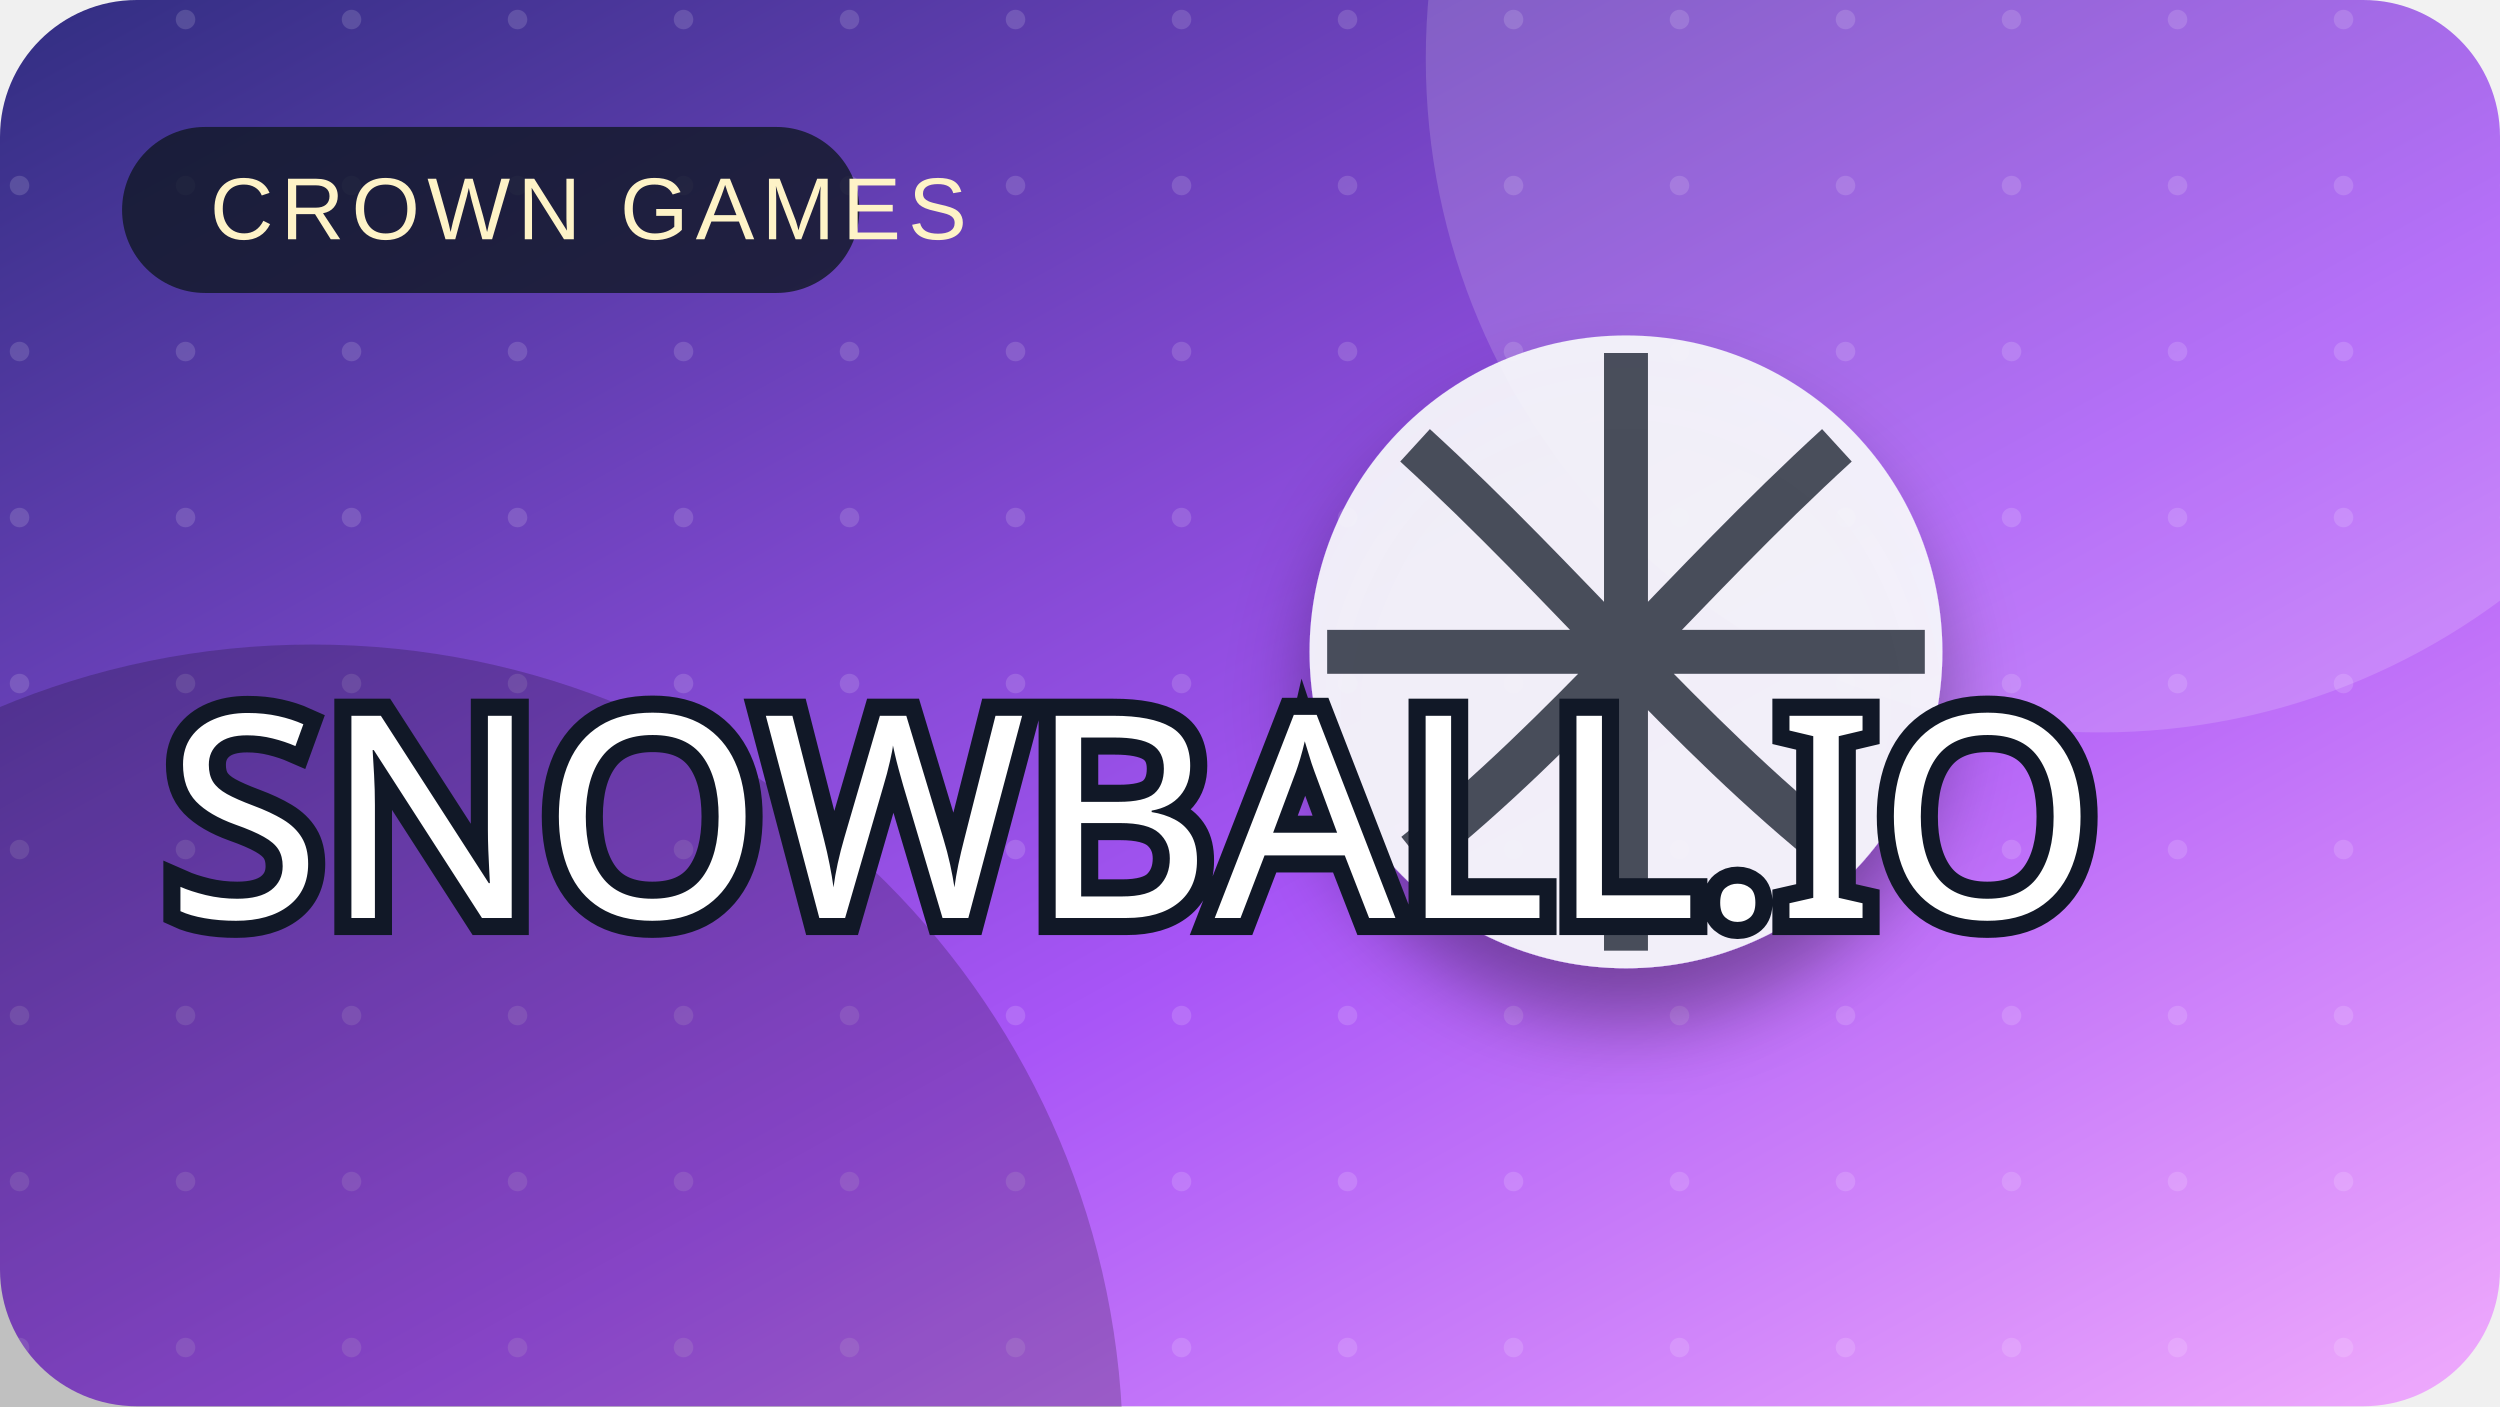
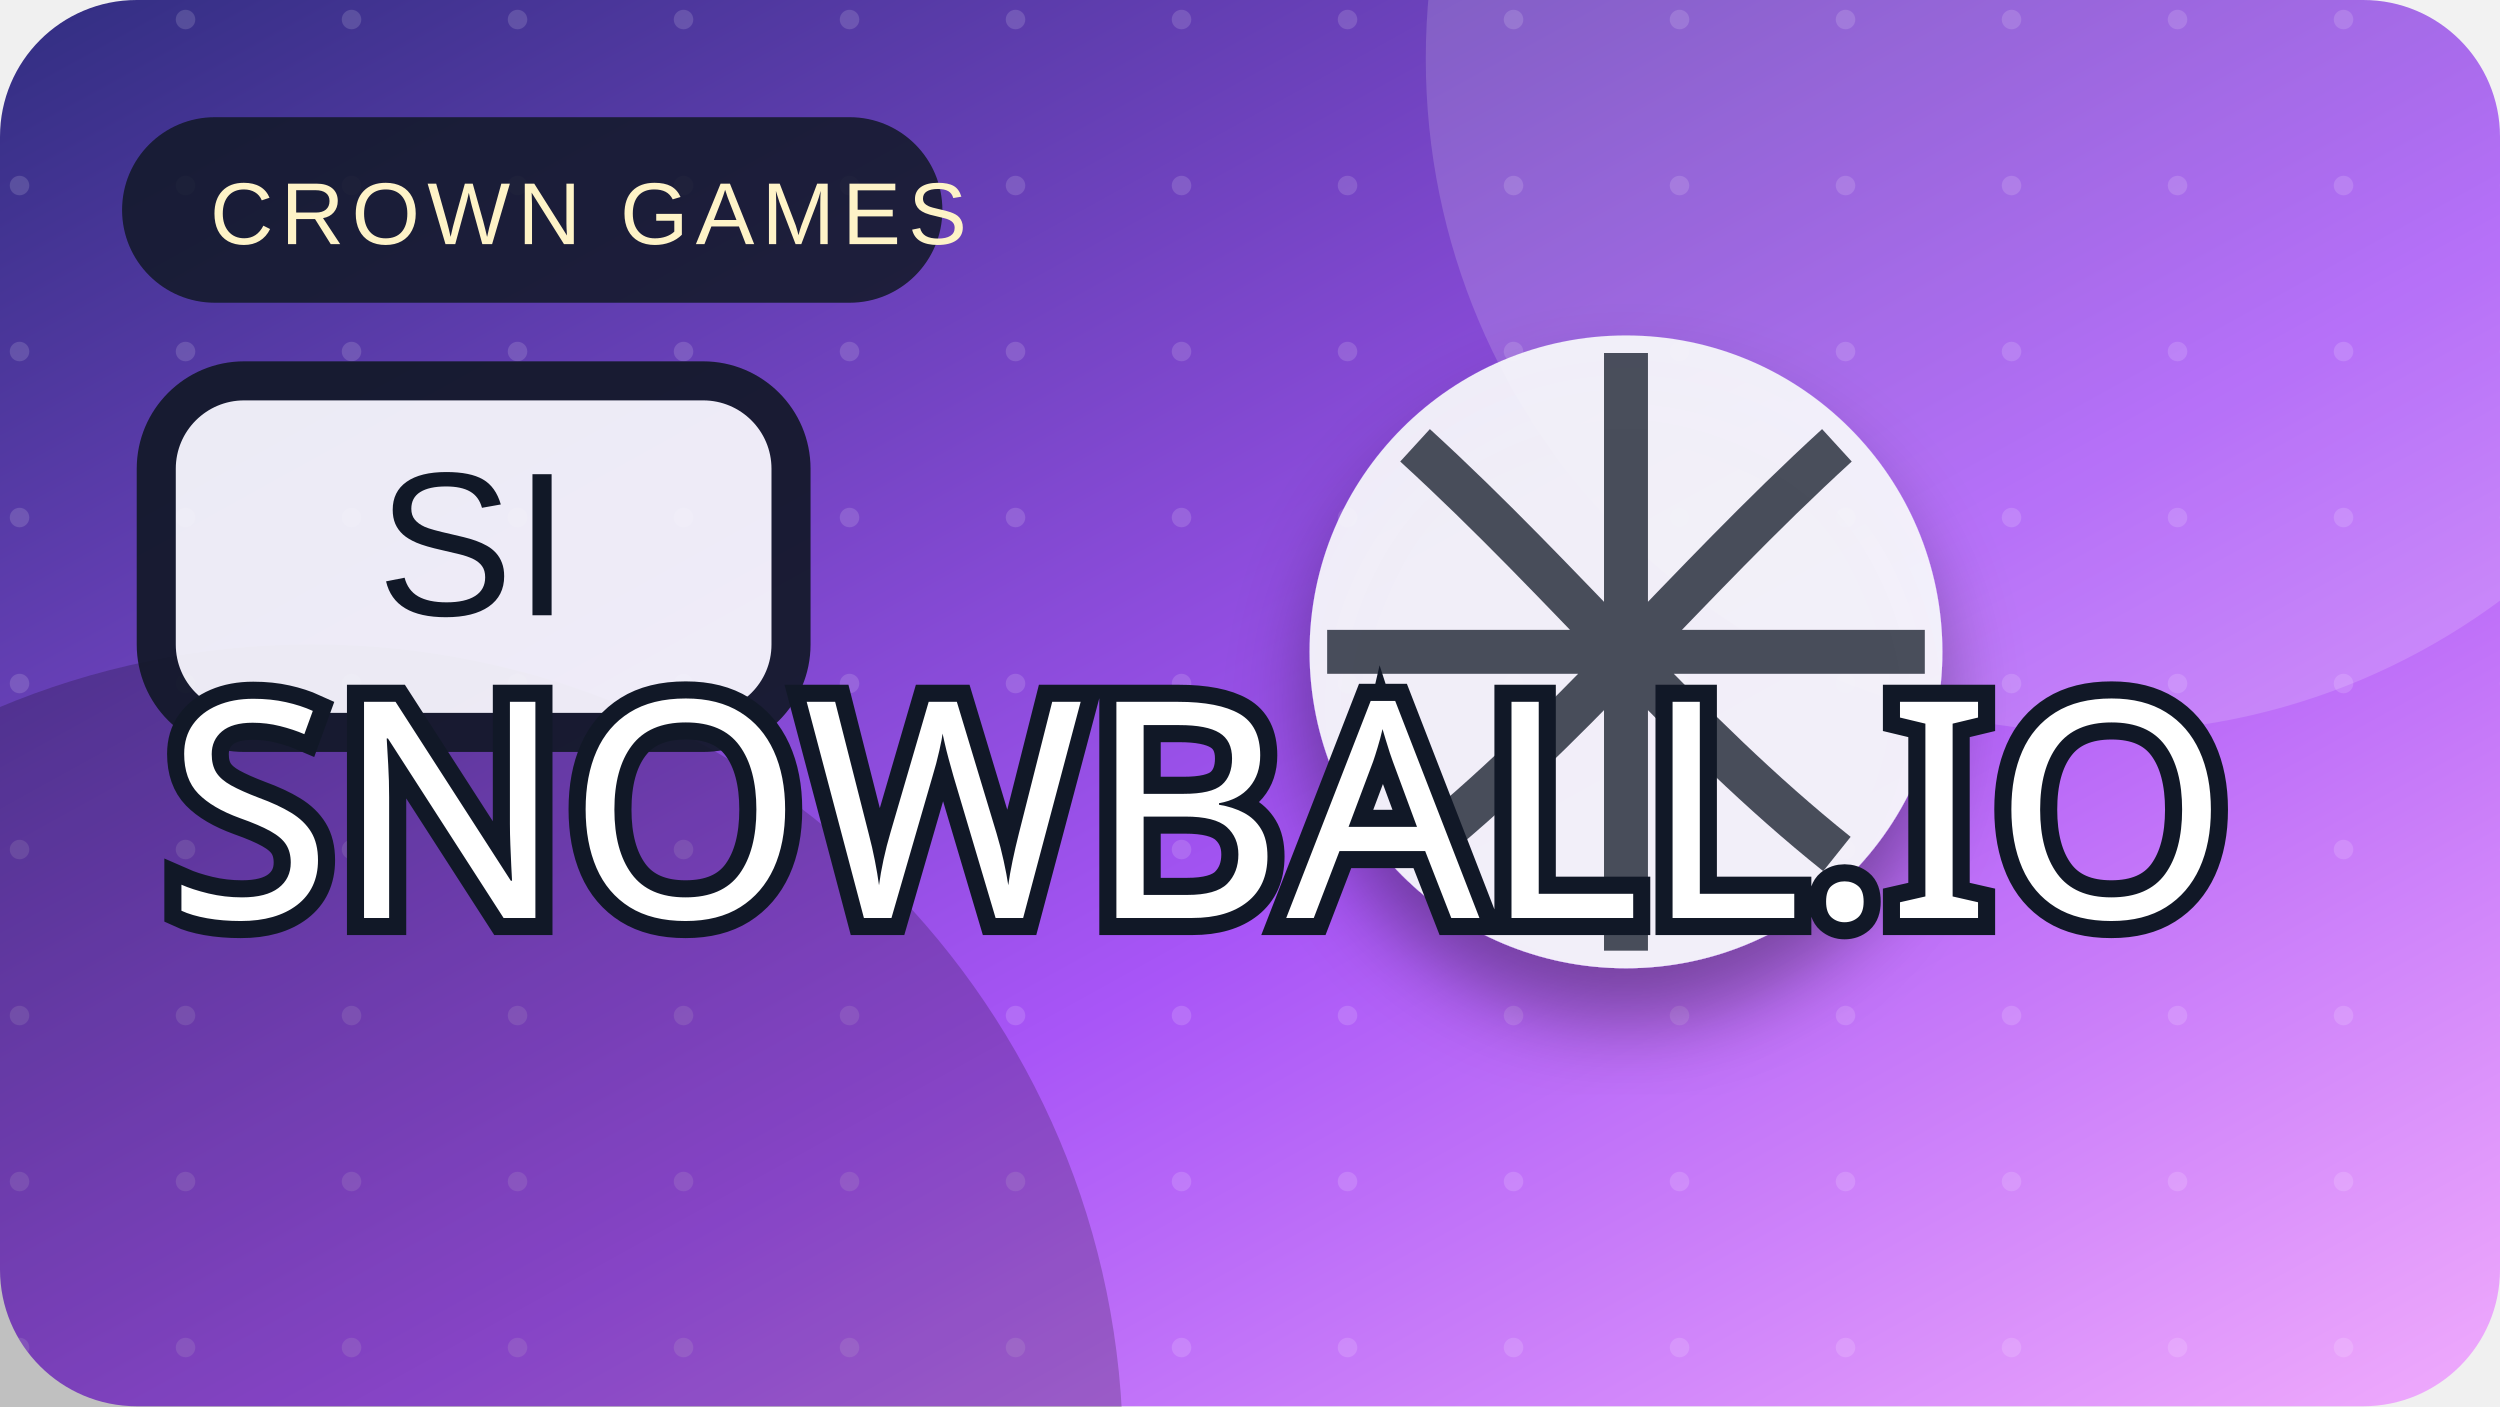
<svg xmlns="http://www.w3.org/2000/svg" width="512" height="288" viewBox="0 0 512 288" role="img" aria-label="SnowBall.io">
  <defs>
    <linearGradient id="g3510992112bg" x1="0" y1="0" x2="1" y2="1">
      <stop offset="0" stop-color="#312e81" />
      <stop offset=".58" stop-color="#a855f7" />
      <stop offset="1" stop-color="#f0abfc" />
    </linearGradient>
    <filter id="g3510992112shadow" x="-20%" y="-20%" width="140%" height="140%">
      <feDropShadow dx="0" dy="12" stdDeviation="9" flood-color="#000" flood-opacity=".38" />
    </filter>
    <pattern id="g3510992112dots" width="34" height="34" patternUnits="userSpaceOnUse">
      <circle cx="4" cy="4" r="2" fill="#fff" opacity=".2" />
    </pattern>
  </defs>
  <rect width="512" height="288" rx="28" fill="url(#g3510992112bg)" />
  <rect width="512" height="288" rx="28" fill="url(#g3510992112dots)" opacity=".7" />
  <circle cx="430" cy="12" r="138" fill="#fff" opacity=".16" />
  <circle cx="64" cy="298" r="166" fill="#000" opacity=".2" />
  <g filter="url(#g3510992112shadow)" transform="translate(18 -6) scale(.9)">
    <circle cx="350" cy="155" r="72" fill="#f8fafc" opacity=".92" />
    <path d="M282 155h136M350 87v136M302 108c35 32 61 65 96 93M398 108c-35 32-61 65-96 93" stroke="#111827" stroke-width="10" opacity=".75" />
  </g>
-   <rect x="25" y="26" width="151" height="34" rx="17" fill="#111827" opacity=".82" />
-   <text x="43" y="49" font-size="18" font-family="Arial Black, Arial, sans-serif" fill="#fef3c7" letter-spacing="1.5">CROWN GAMES</text>
-   <text x="34" y="188" font-size="58" font-family="Impact, Arial Black, sans-serif" fill="#fff" stroke="#111827" stroke-width="7" paint-order="stroke" letter-spacing=".5">SNOWBALL.IO</text>
+   <rect x="25" y="24" width="168" height="38" rx="19" fill="#111827" opacity=".86" />
+   <text x="43" y="50" font-size="18" font-family="Arial Black, Arial, sans-serif" fill="#fef3c7" letter-spacing="1.5">CROWN GAMES</text>
+   <rect x="32" y="78" width="130" height="72" rx="18" fill="#f8fafc" stroke="#111827" stroke-width="8" opacity=".92" />
+   <text x="97" y="126" text-anchor="middle" font-size="42" font-family="Arial Black, Arial, sans-serif" fill="#111827">SI</text>
+   <text x="34" y="188" font-size="62" font-family="Impact, Arial Black, sans-serif" fill="#fff" stroke="#111827" stroke-width="7" paint-order="stroke" letter-spacing=".5">SNOWBALL.IO</text>
</svg>
